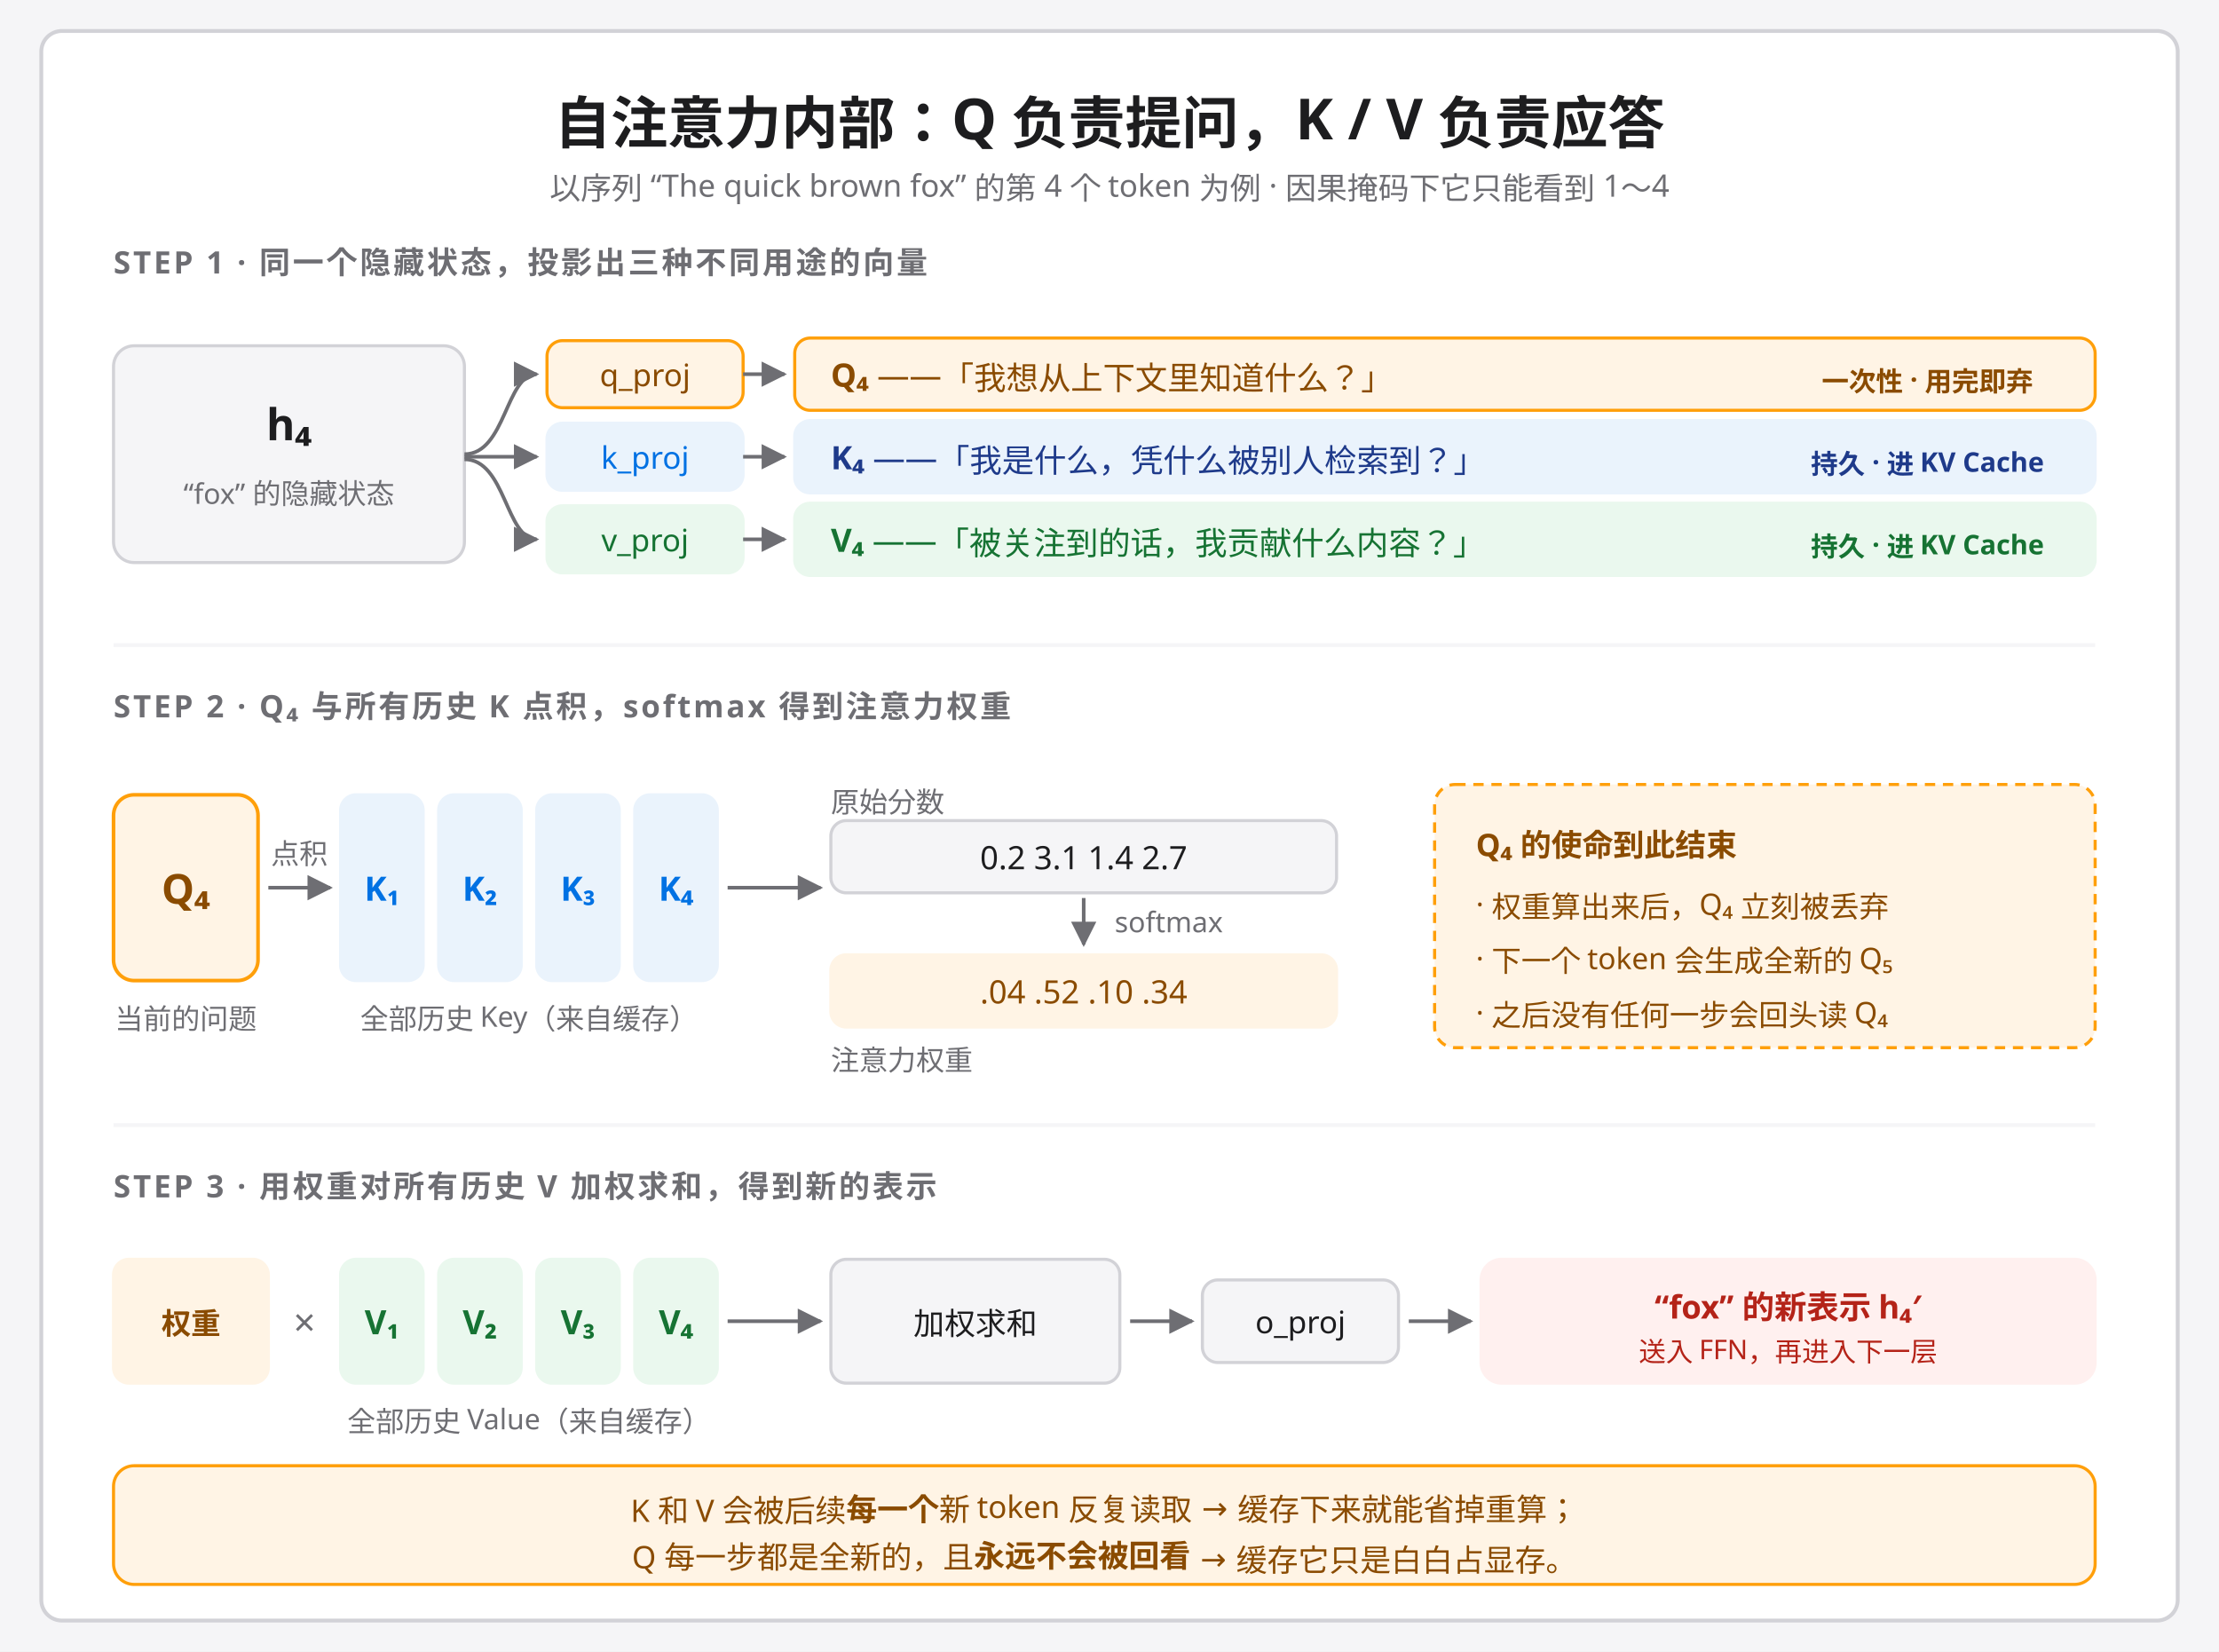
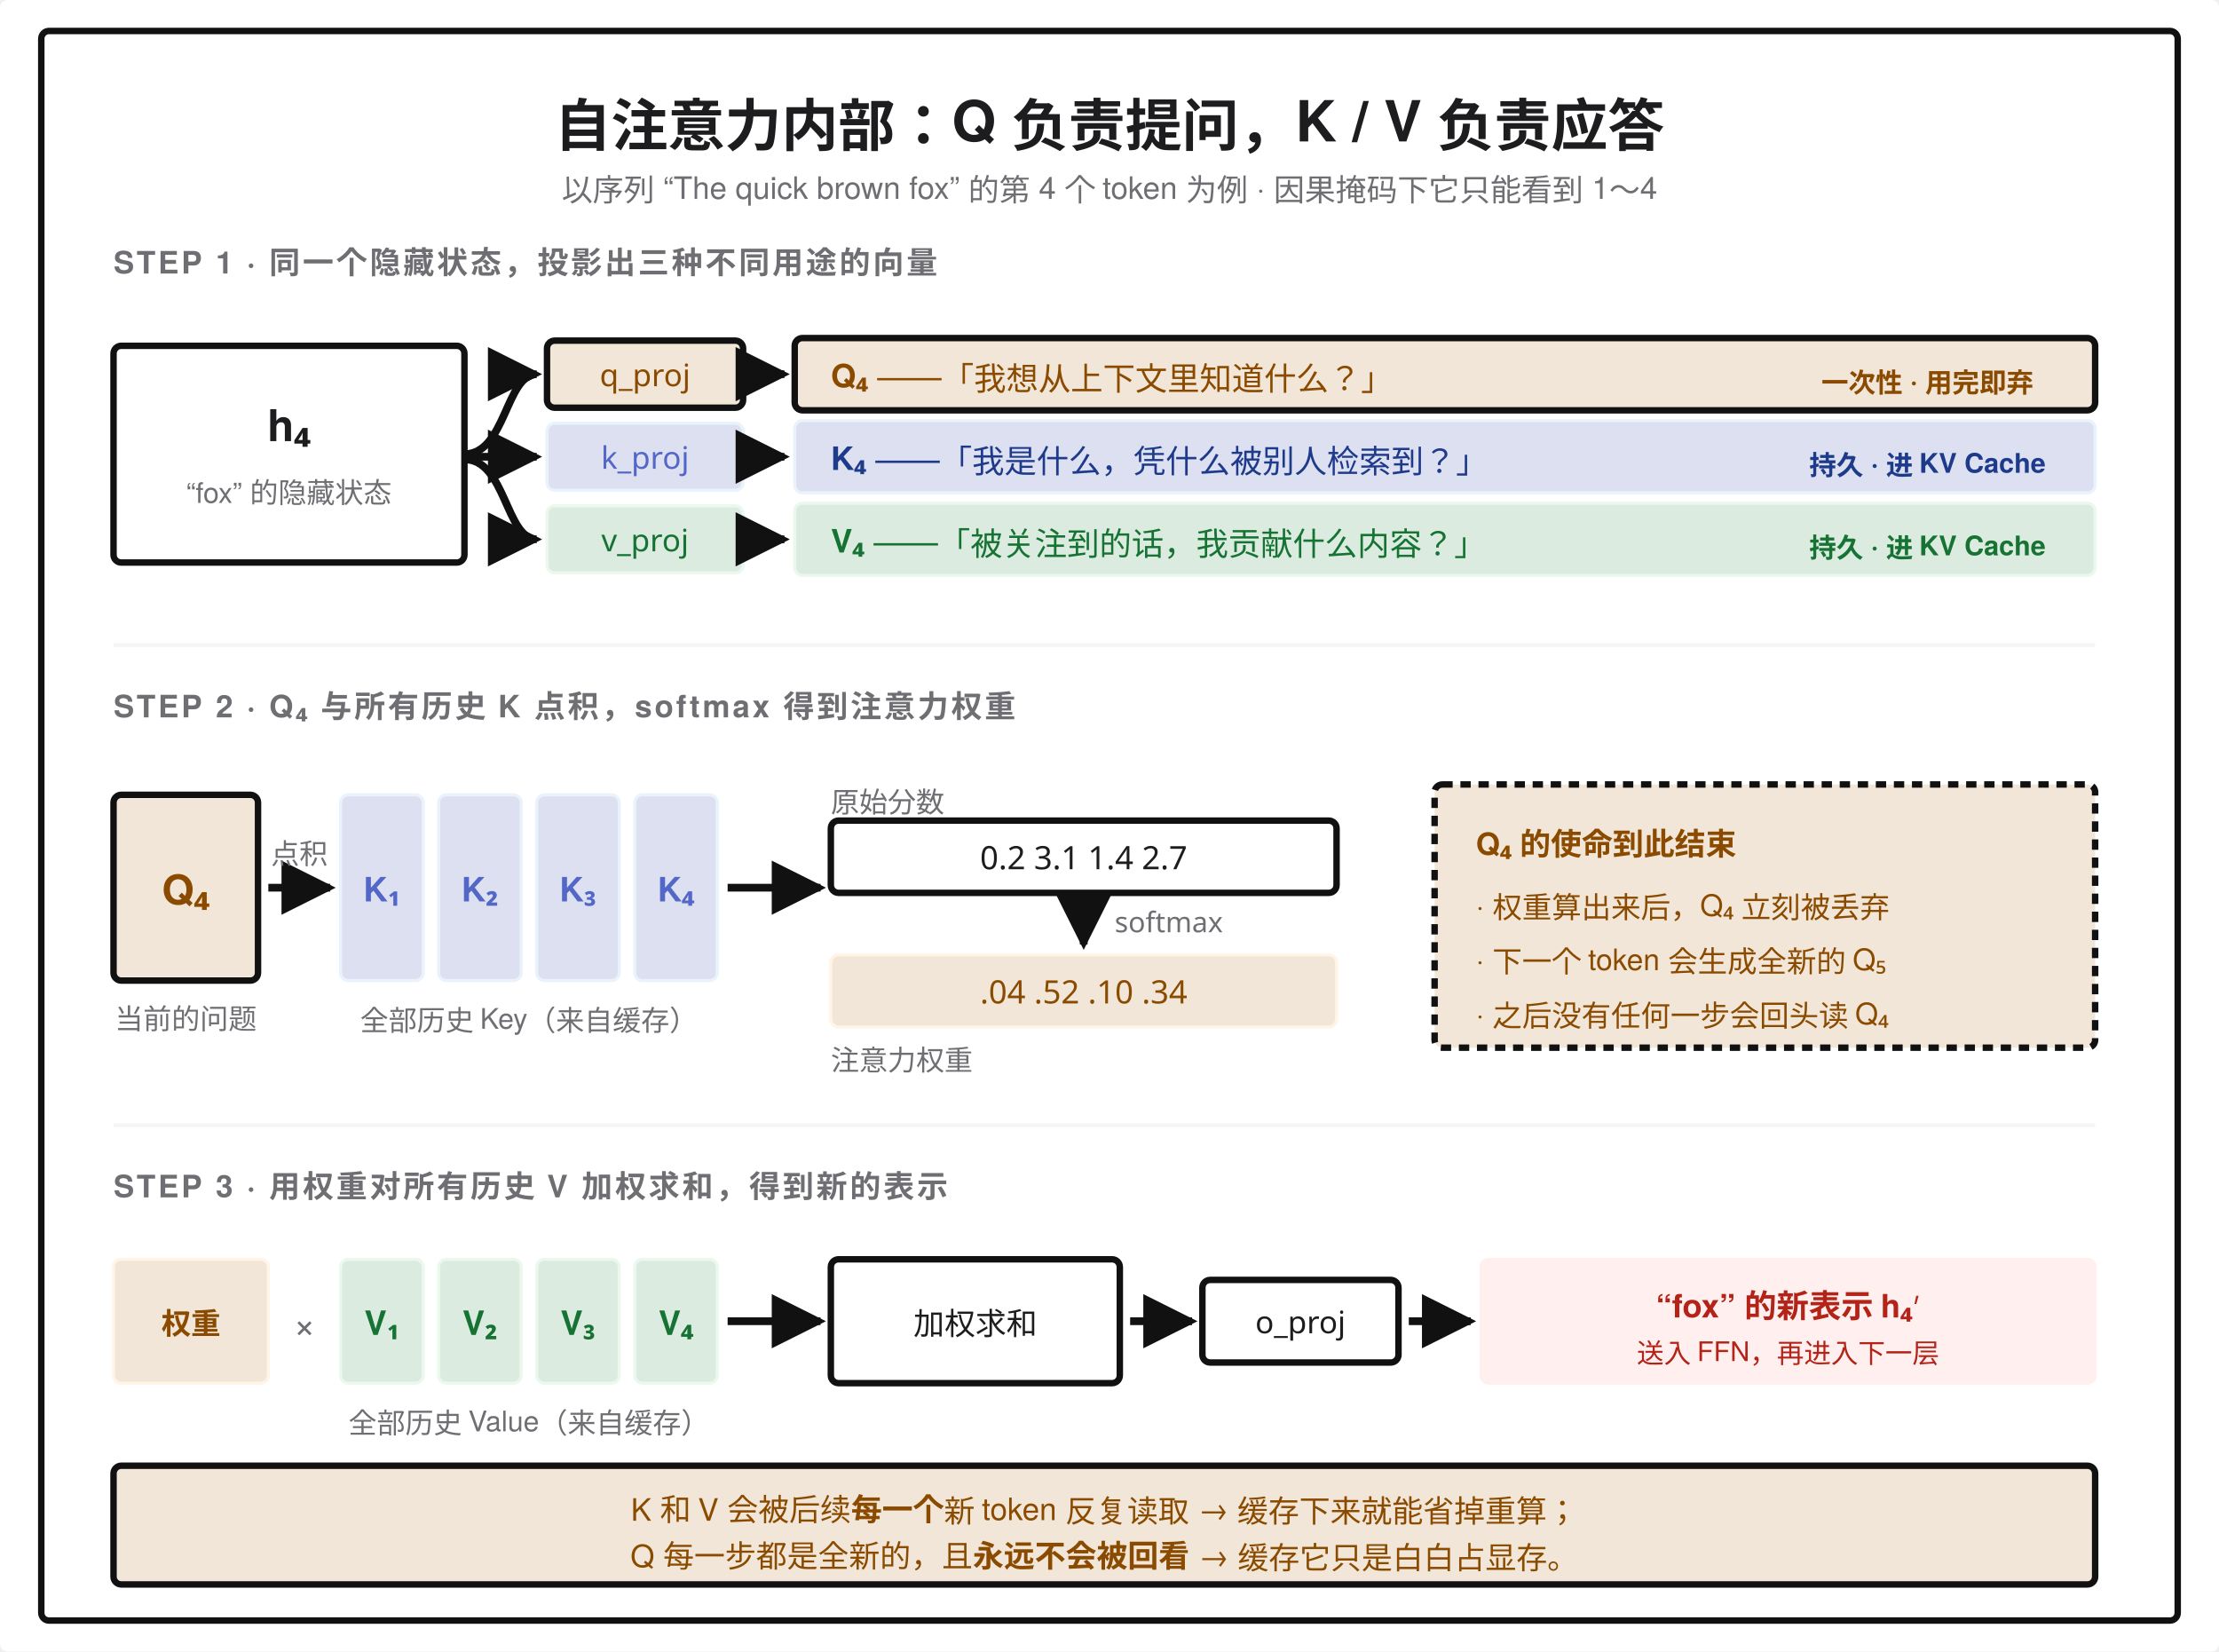
<svg xmlns="http://www.w3.org/2000/svg" viewBox="0 0 860 640" width="860" height="640">
  <defs>
    <marker id="arrow" viewBox="0 0 10 10" refX="9" refY="5" markerWidth="7" markerHeight="7" orient="auto-start-reverse">
      <path d="M 0 0 L 10 5 L 0 10 z" fill="#6E6E73" />
    </marker>
    <style>
      text { font-family: Avenir Next, Segoe UI, sans-serif; }
      .mono { font-family: Avenir Next, Segoe UI, sans-serif; }
      .step { font-size: 12px; font-weight: 700; fill: #6E6E73; letter-spacing: 1px; }
      .cap { font-size: 11px; fill: #6E6E73; }
      .flow { fill: none; stroke: #6E6E73; stroke-width: 1.4; marker-end: url(#arrow); }
    </style>
  </defs>
  <rect width="100%" height="100%" fill="#F5F5F7" />
  <rect x="16" y="12" width="828" height="616" rx="8" fill="#FFFFFF" stroke="#D2D2D7" stroke-width="1.5" />
  <text x="430" y="46" text-anchor="middle" dominant-baseline="central" font-size="22" font-weight="700" fill="#1D1D1F">自注意力内部：Q 负责提问，K / V 负责应答</text>
  <text x="430" y="72" text-anchor="middle" dominant-baseline="central" font-size="12" fill="#6E6E73">以序列 “The quick brown fox” 的第 4 个 token 为例 · 因果掩码下它只能看到 1〜4</text>
  <text x="44" y="106" class="step">STEP 1 · 同一个隐藏状态，投影出三种不同用途的向量</text>
  <rect x="44" y="134" width="136" height="84" rx="8" fill="#F5F5F7" stroke="#D2D2D7" stroke-width="1.2" />
  <text x="112" y="164" text-anchor="middle" dominant-baseline="central" font-size="17" font-weight="700" fill="#1D1D1F">h₄</text>
  <text x="112" y="190" text-anchor="middle" dominant-baseline="central" class="cap">“fox” 的隐藏状态</text>
  <path class="flow" d="M180 176 C196 176 196 145 208 145" />
  <path class="flow" d="M180 177 L208 177" />
  <path class="flow" d="M180 178 C196 178 196 209 208 209" />
  <rect x="212" y="132" width="76" height="26" rx="6" fill="#FFF4E5" stroke="#FF9F0A" stroke-width="1.2" />
  <text x="250" y="145" text-anchor="middle" dominant-baseline="central" class="mono" font-size="12" fill="#8A4B00">q_proj</text>
  <rect x="212" y="164" width="76" height="26" rx="6" fill="#EAF3FC" stroke="#EAF3FC" stroke-width="1.2" />
  <text x="250" y="177" text-anchor="middle" dominant-baseline="central" class="mono" font-size="12" fill="#0071E3">k_proj</text>
  <rect x="212" y="196" width="76" height="26" rx="6" fill="#EAF8EE" stroke="#EAF8EE" stroke-width="1.2" />
  <text x="250" y="209" text-anchor="middle" dominant-baseline="central" class="mono" font-size="12" fill="#167333">v_proj</text>
  <path class="flow" d="M288 145 L304 145" />
  <path class="flow" d="M288 177 L304 177" />
  <path class="flow" d="M288 209 L304 209" />
  <rect x="308" y="131" width="504" height="28" rx="6" fill="#FFF4E5" stroke="#FF9F0A" stroke-width="1.2" />
  <text x="322" y="145" dominant-baseline="central" font-size="12.5" fill="#8A4B00">
    <tspan font-weight="700">Q₄</tspan> ——「我想从上下文里知道什么？」</text>
  <rect x="694" y="137" width="106" height="18" rx="8" fill="#FFF4E5" />
  <text x="747" y="147" text-anchor="middle" dominant-baseline="central" font-size="10.5" font-weight="700" fill="#8A4B00">一次性 · 用完即弃</text>
  <rect x="308" y="163" width="504" height="28" rx="6" fill="#EAF3FC" stroke="#EAF3FC" stroke-width="1.2" />
  <text x="322" y="177" dominant-baseline="central" font-size="12.5" fill="#1E3A8A">
    <tspan font-weight="700">K₄</tspan> ——「我是什么，凭什么被别人检索到？」</text>
  <rect x="694" y="169" width="106" height="18" rx="8" fill="#EAF3FC" />
  <text x="747" y="179" text-anchor="middle" dominant-baseline="central" font-size="10.5" font-weight="700" fill="#1E3A8A">持久 · 进 KV Cache</text>
  <rect x="308" y="195" width="504" height="28" rx="6" fill="#EAF8EE" stroke="#EAF8EE" stroke-width="1.2" />
  <text x="322" y="209" dominant-baseline="central" font-size="12.5" fill="#167333">
    <tspan font-weight="700">V₄</tspan> ——「被关注到的话，我贡献什么内容？」</text>
  <rect x="694" y="201" width="106" height="18" rx="8" fill="#EAF8EE" />
  <text x="747" y="211" text-anchor="middle" dominant-baseline="central" font-size="10.5" font-weight="700" fill="#167333">持久 · 进 KV Cache</text>
  <line x1="44" y1="250" x2="812" y2="250" stroke="#F5F5F7" stroke-width="1.5" />
  <text x="44" y="278" class="step">STEP 2 · Q₄ 与所有历史 K 点积，softmax 得到注意力权重</text>
  <rect x="44" y="308" width="56" height="72" rx="8" fill="#FFF4E5" stroke="#FF9F0A" stroke-width="1.4" />
  <text x="72" y="344" text-anchor="middle" dominant-baseline="central" font-size="16" font-weight="700" fill="#8A4B00">Q₄</text>
  <text x="72" y="394" text-anchor="middle" dominant-baseline="central" class="cap">当前的问题</text>
  <path class="flow" d="M104 344 L128 344" />
  <text x="116" y="330" text-anchor="middle" dominant-baseline="central" class="cap">点积</text>
  <rect x="132" y="308" width="32" height="72" rx="6" fill="#EAF3FC" stroke="#EAF3FC" stroke-width="1.2" />
  <text x="148" y="344" text-anchor="middle" dominant-baseline="central" font-size="13" font-weight="700" fill="#0071E3">K₁</text>
  <rect x="170" y="308" width="32" height="72" rx="6" fill="#EAF3FC" stroke="#EAF3FC" stroke-width="1.2" />
  <text x="186" y="344" text-anchor="middle" dominant-baseline="central" font-size="13" font-weight="700" fill="#0071E3">K₂</text>
  <rect x="208" y="308" width="32" height="72" rx="6" fill="#EAF3FC" stroke="#EAF3FC" stroke-width="1.2" />
  <text x="224" y="344" text-anchor="middle" dominant-baseline="central" font-size="13" font-weight="700" fill="#0071E3">K₃</text>
  <rect x="246" y="308" width="32" height="72" rx="6" fill="#EAF3FC" stroke="#EAF3FC" stroke-width="1.2" />
  <text x="262" y="344" text-anchor="middle" dominant-baseline="central" font-size="13" font-weight="700" fill="#0071E3">K₄</text>
  <text x="205" y="394" text-anchor="middle" dominant-baseline="central" class="cap">全部历史
        Key（来自缓存）</text>
  <path class="flow" d="M282 344 L318 344" />
  <text x="322" y="310" dominant-baseline="central" class="cap">原始分数</text>
  <rect x="322" y="318" width="196" height="28" rx="6" fill="#F5F5F7" stroke="#D2D2D7" stroke-width="1.2" />
  <text x="420" y="332" text-anchor="middle" dominant-baseline="central" class="mono" font-size="12.5" fill="#1D1D1F">0.2 3.1 1.4 2.7</text>
  <path class="flow" d="M420 348 L420 366" />
  <text x="432" y="357" dominant-baseline="central" class="mono" font-size="11" fill="#6E6E73">
        softmax</text>
  <rect x="322" y="370" width="196" height="28" rx="6" fill="#FFF4E5" stroke="#FFF4E5" stroke-width="1.2" />
  <text x="420" y="384" text-anchor="middle" dominant-baseline="central" class="mono" font-size="12.5" fill="#8A4B00">.04 .52 .10 .34</text>
  <text x="322" y="410" dominant-baseline="central" class="cap">注意力权重</text>
  <rect x="556" y="304" width="256" height="102" rx="8" fill="#FFF4E5" stroke="#FF9F0A" stroke-width="1.2" stroke-dasharray="4 3" />
  <text x="572" y="326" dominant-baseline="central" font-size="12" font-weight="700" fill="#8A4B00">Q₄ 的使命到此结束</text>
  <text x="572" y="350" dominant-baseline="central" font-size="11.5" fill="#8A4B00">· 权重算出来后，Q₄
        立刻被丢弃</text>
  <text x="572" y="371" dominant-baseline="central" font-size="11.5" fill="#8A4B00">· 下一个 token
        会生成全新的 Q₅</text>
  <text x="572" y="392" dominant-baseline="central" font-size="11.5" fill="#8A4B00">· 之后没有任何一步会回头读
        Q₄</text>
  <line x1="44" y1="436" x2="812" y2="436" stroke="#F5F5F7" stroke-width="1.5" />
  <text x="44" y="464" class="step">STEP 3 · 用权重对所有历史 V 加权求和，得到新的表示</text>
  <rect x="44" y="488" width="60" height="48" rx="6" fill="#FFF4E5" stroke="#FFF4E5" stroke-width="1.2" />
  <text x="74" y="512" text-anchor="middle" dominant-baseline="central" font-size="11.5" font-weight="700" fill="#8A4B00">权重</text>
  <text x="118" y="512" text-anchor="middle" dominant-baseline="central" font-size="15" fill="#6E6E73">×</text>
  <rect x="132" y="488" width="32" height="48" rx="6" fill="#EAF8EE" stroke="#EAF8EE" stroke-width="1.2" />
  <text x="148" y="512" text-anchor="middle" dominant-baseline="central" font-size="13" font-weight="700" fill="#167333">V₁</text>
  <rect x="170" y="488" width="32" height="48" rx="6" fill="#EAF8EE" stroke="#EAF8EE" stroke-width="1.2" />
  <text x="186" y="512" text-anchor="middle" dominant-baseline="central" font-size="13" font-weight="700" fill="#167333">V₂</text>
  <rect x="208" y="488" width="32" height="48" rx="6" fill="#EAF8EE" stroke="#EAF8EE" stroke-width="1.2" />
  <text x="224" y="512" text-anchor="middle" dominant-baseline="central" font-size="13" font-weight="700" fill="#167333">V₃</text>
  <rect x="246" y="488" width="32" height="48" rx="6" fill="#EAF8EE" stroke="#EAF8EE" stroke-width="1.2" />
  <text x="262" y="512" text-anchor="middle" dominant-baseline="central" font-size="13" font-weight="700" fill="#167333">V₄</text>
  <text x="205" y="550" text-anchor="middle" dominant-baseline="central" class="cap">全部历史
        Value（来自缓存）</text>
  <path class="flow" d="M282 512 L318 512" />
  <rect x="322" y="488" width="112" height="48" rx="6" fill="#F5F5F7" stroke="#D2D2D7" stroke-width="1.2" />
  <text x="378" y="512" text-anchor="middle" dominant-baseline="central" font-size="12" fill="#1D1D1F">加权求和</text>
  <path class="flow" d="M438 512 L462 512" />
  <rect x="466" y="496" width="76" height="32" rx="6" fill="#F5F5F7" stroke="#D2D2D7" stroke-width="1.2" />
  <text x="504" y="512" text-anchor="middle" dominant-baseline="central" class="mono" font-size="12" fill="#1D1D1F">o_proj</text>
  <path class="flow" d="M546 512 L570 512" />
  <rect x="574" y="488" width="238" height="48" rx="8" fill="#FFF0EF" stroke="#FFF0EF" stroke-width="1.2" />
  <text x="693" y="505" text-anchor="middle" dominant-baseline="central" font-size="12.5" font-weight="700" fill="#B42318">“fox” 的新表示 h₄′</text>
  <text x="693" y="523" text-anchor="middle" dominant-baseline="central" font-size="10.5" fill="#B42318">送入 FFN，再进入下一层</text>
  <rect x="44" y="568" width="768" height="46" rx="8" fill="#FFF4E5" stroke="#FF9F0A" stroke-width="1.2" />
  <text x="428" y="584" text-anchor="middle" dominant-baseline="central" font-size="12" fill="#8A4B00">K 和 V 会被后续<tspan font-weight="700">每一个</tspan>新 token 反复读取 → 缓存下来就能省掉重算；</text>
  <text x="428" y="602" text-anchor="middle" dominant-baseline="central" font-size="12" fill="#8A4B00">Q 每一步都是全新的，且<tspan font-weight="700">永远不会被回看</tspan> → 缓存它只是白白占显存。</text>
+   <style id="editorial-diagram-style">
+         text { font-family: Helvetica Neue, Segoe UI, sans-serif; letter-spacing: 0; }
+         text[font-weight="700"] { font-weight: 800; }
+         rect { rx: 3px; }
+         .flow { stroke: #111111 !important; stroke-width: 3 !important; }
+         marker path { fill: #111111 !important; }
+         [fill="#F5F5F7" i] { fill: #FFFFFF !important; }
+         [fill="#0071E3" i] { fill: #5367C7 !important; }
+         [fill="#FF9F0A" i] { fill: #A64CC7 !important; }
+         [fill="#34C759" i] { fill: #2D8C64 !important; }
+         [fill="#FF3B30" i] { fill: #A52A2A !important; }
+         [fill="#EAF3FC" i] { fill: #DDE0F1 !important; }
+         [fill="#FFF4E5" i] { fill: #F2E6D8 !important; }
+         [fill="#EAF8EE" i] { fill: #DCEBDF !important; }
+         [stroke="#D2D2D7" i], [stroke="#6E6E73" i], [stroke="#0071E3" i], [stroke="#FF9F0A" i], [stroke="#34C759" i] { stroke: #111111 !important; stroke-width: 2.5 !important; }
+     </style>
</svg>
